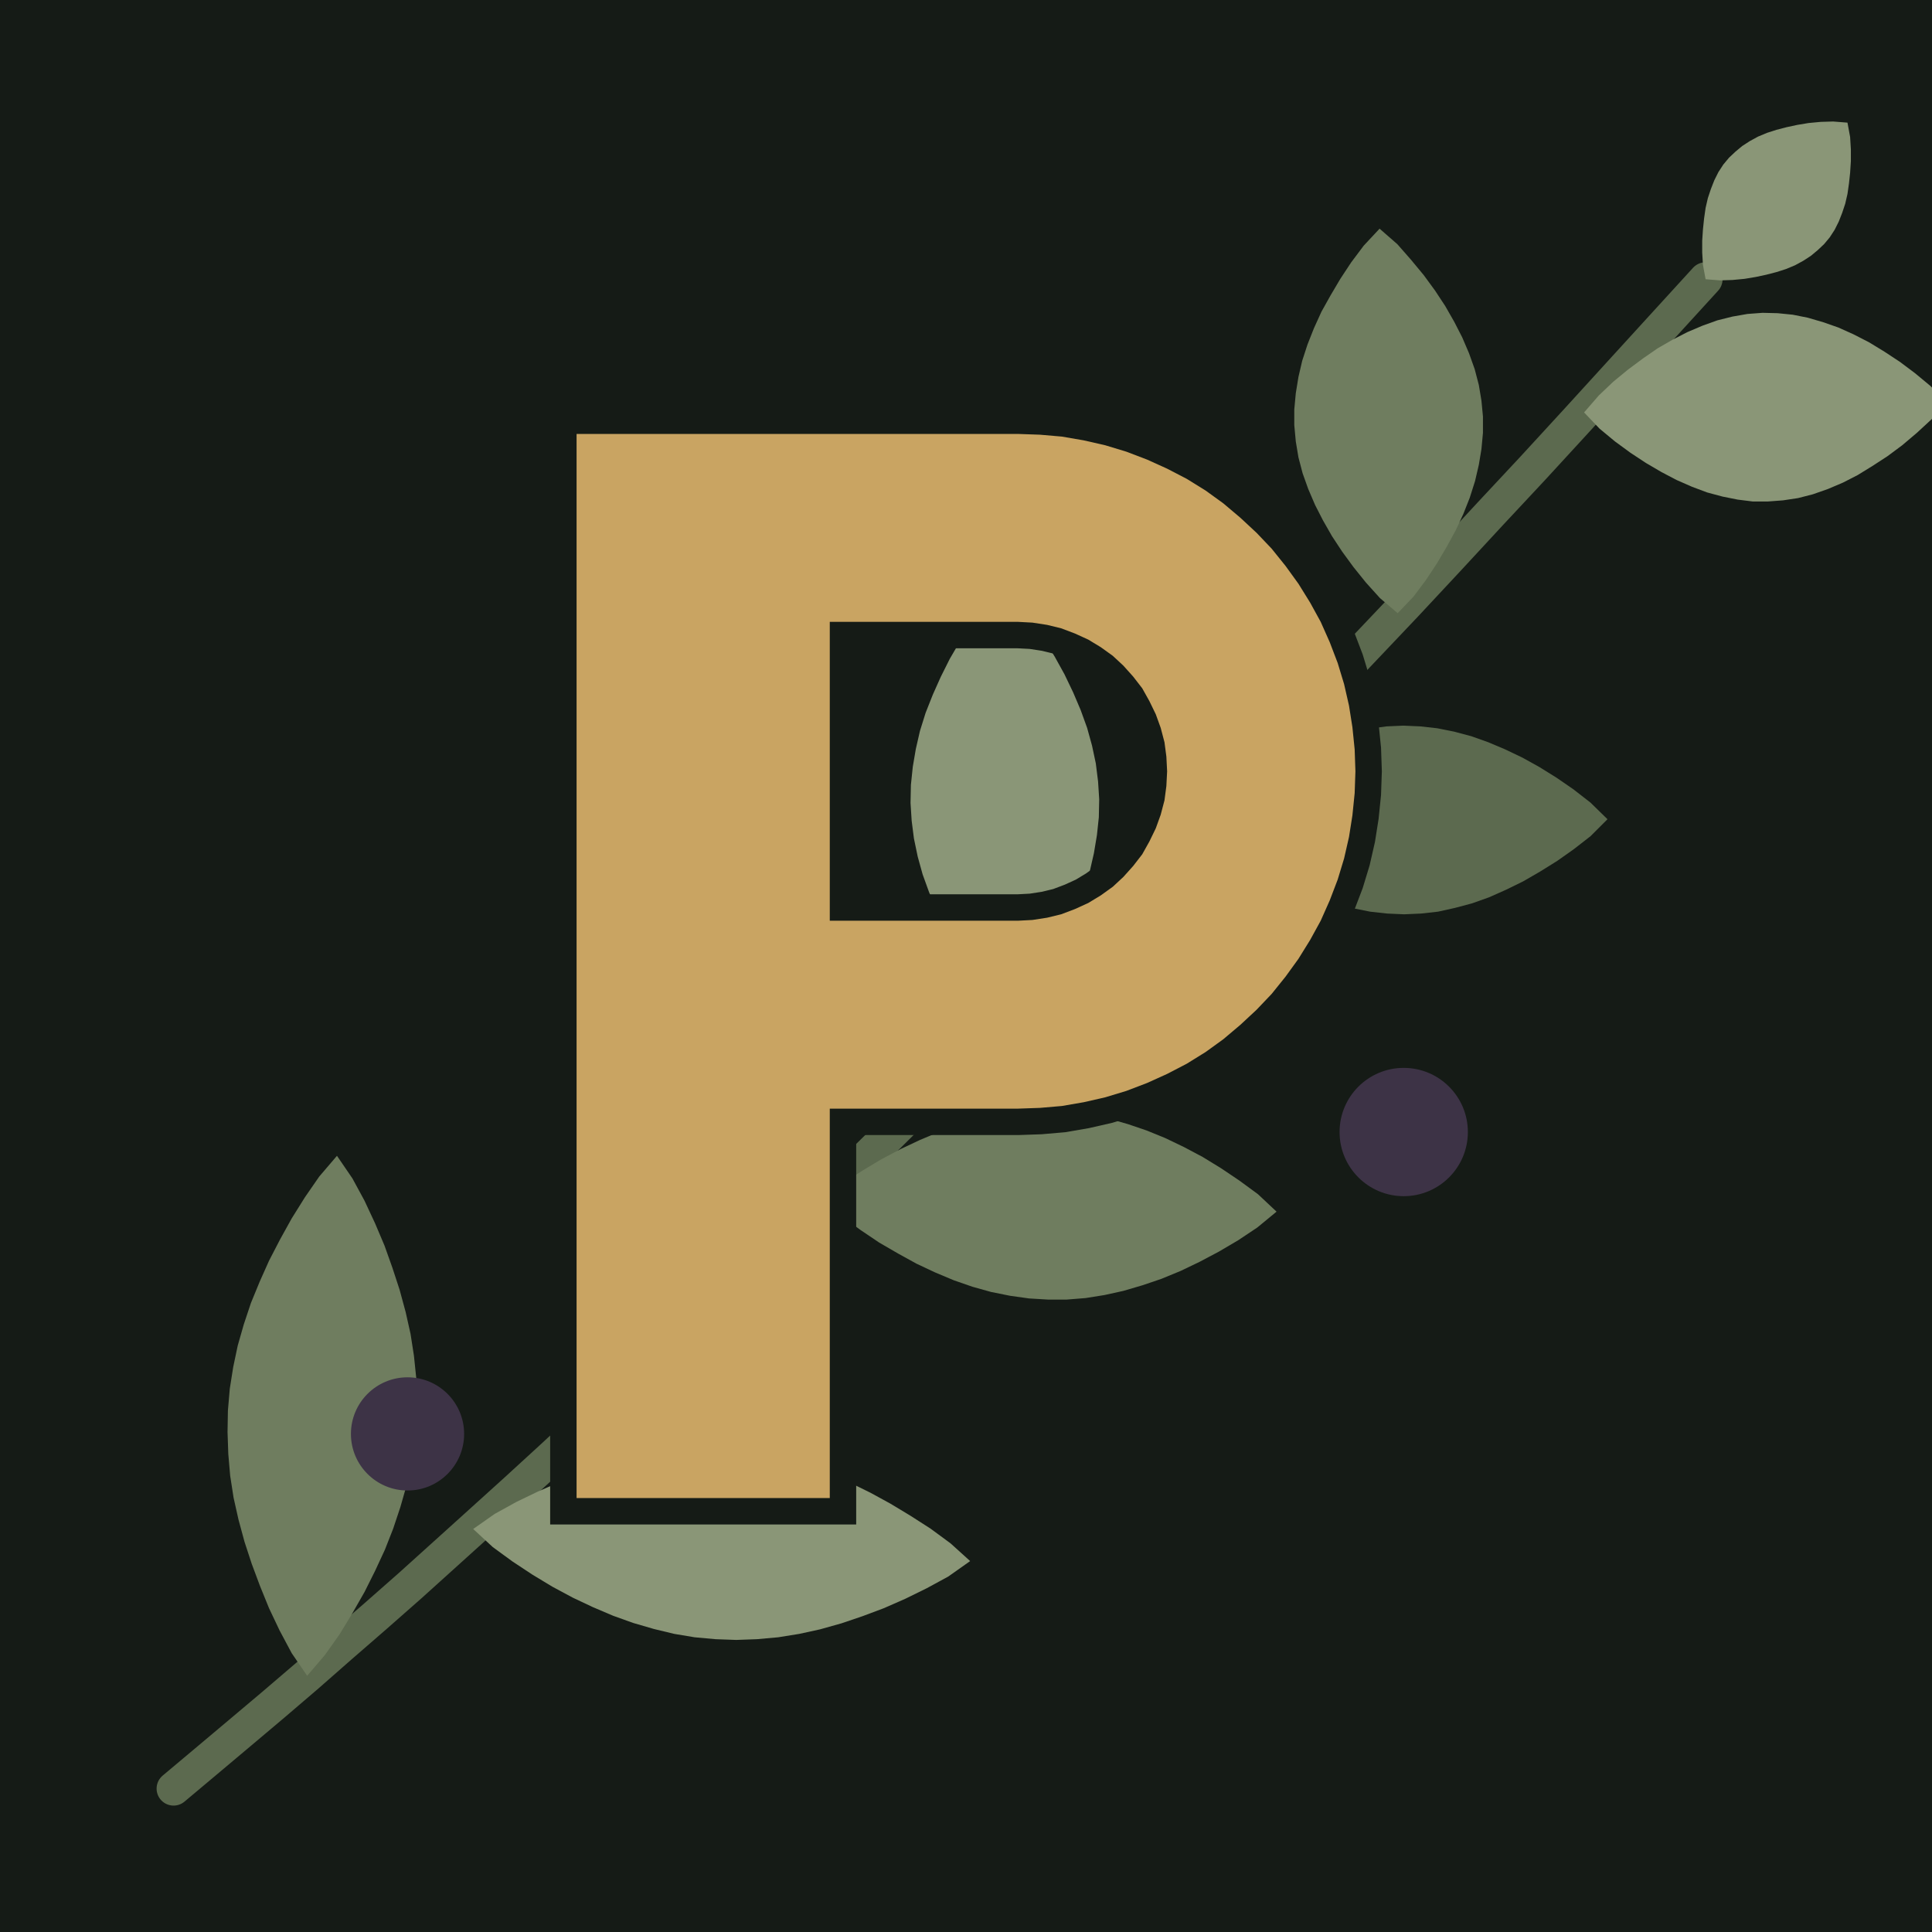
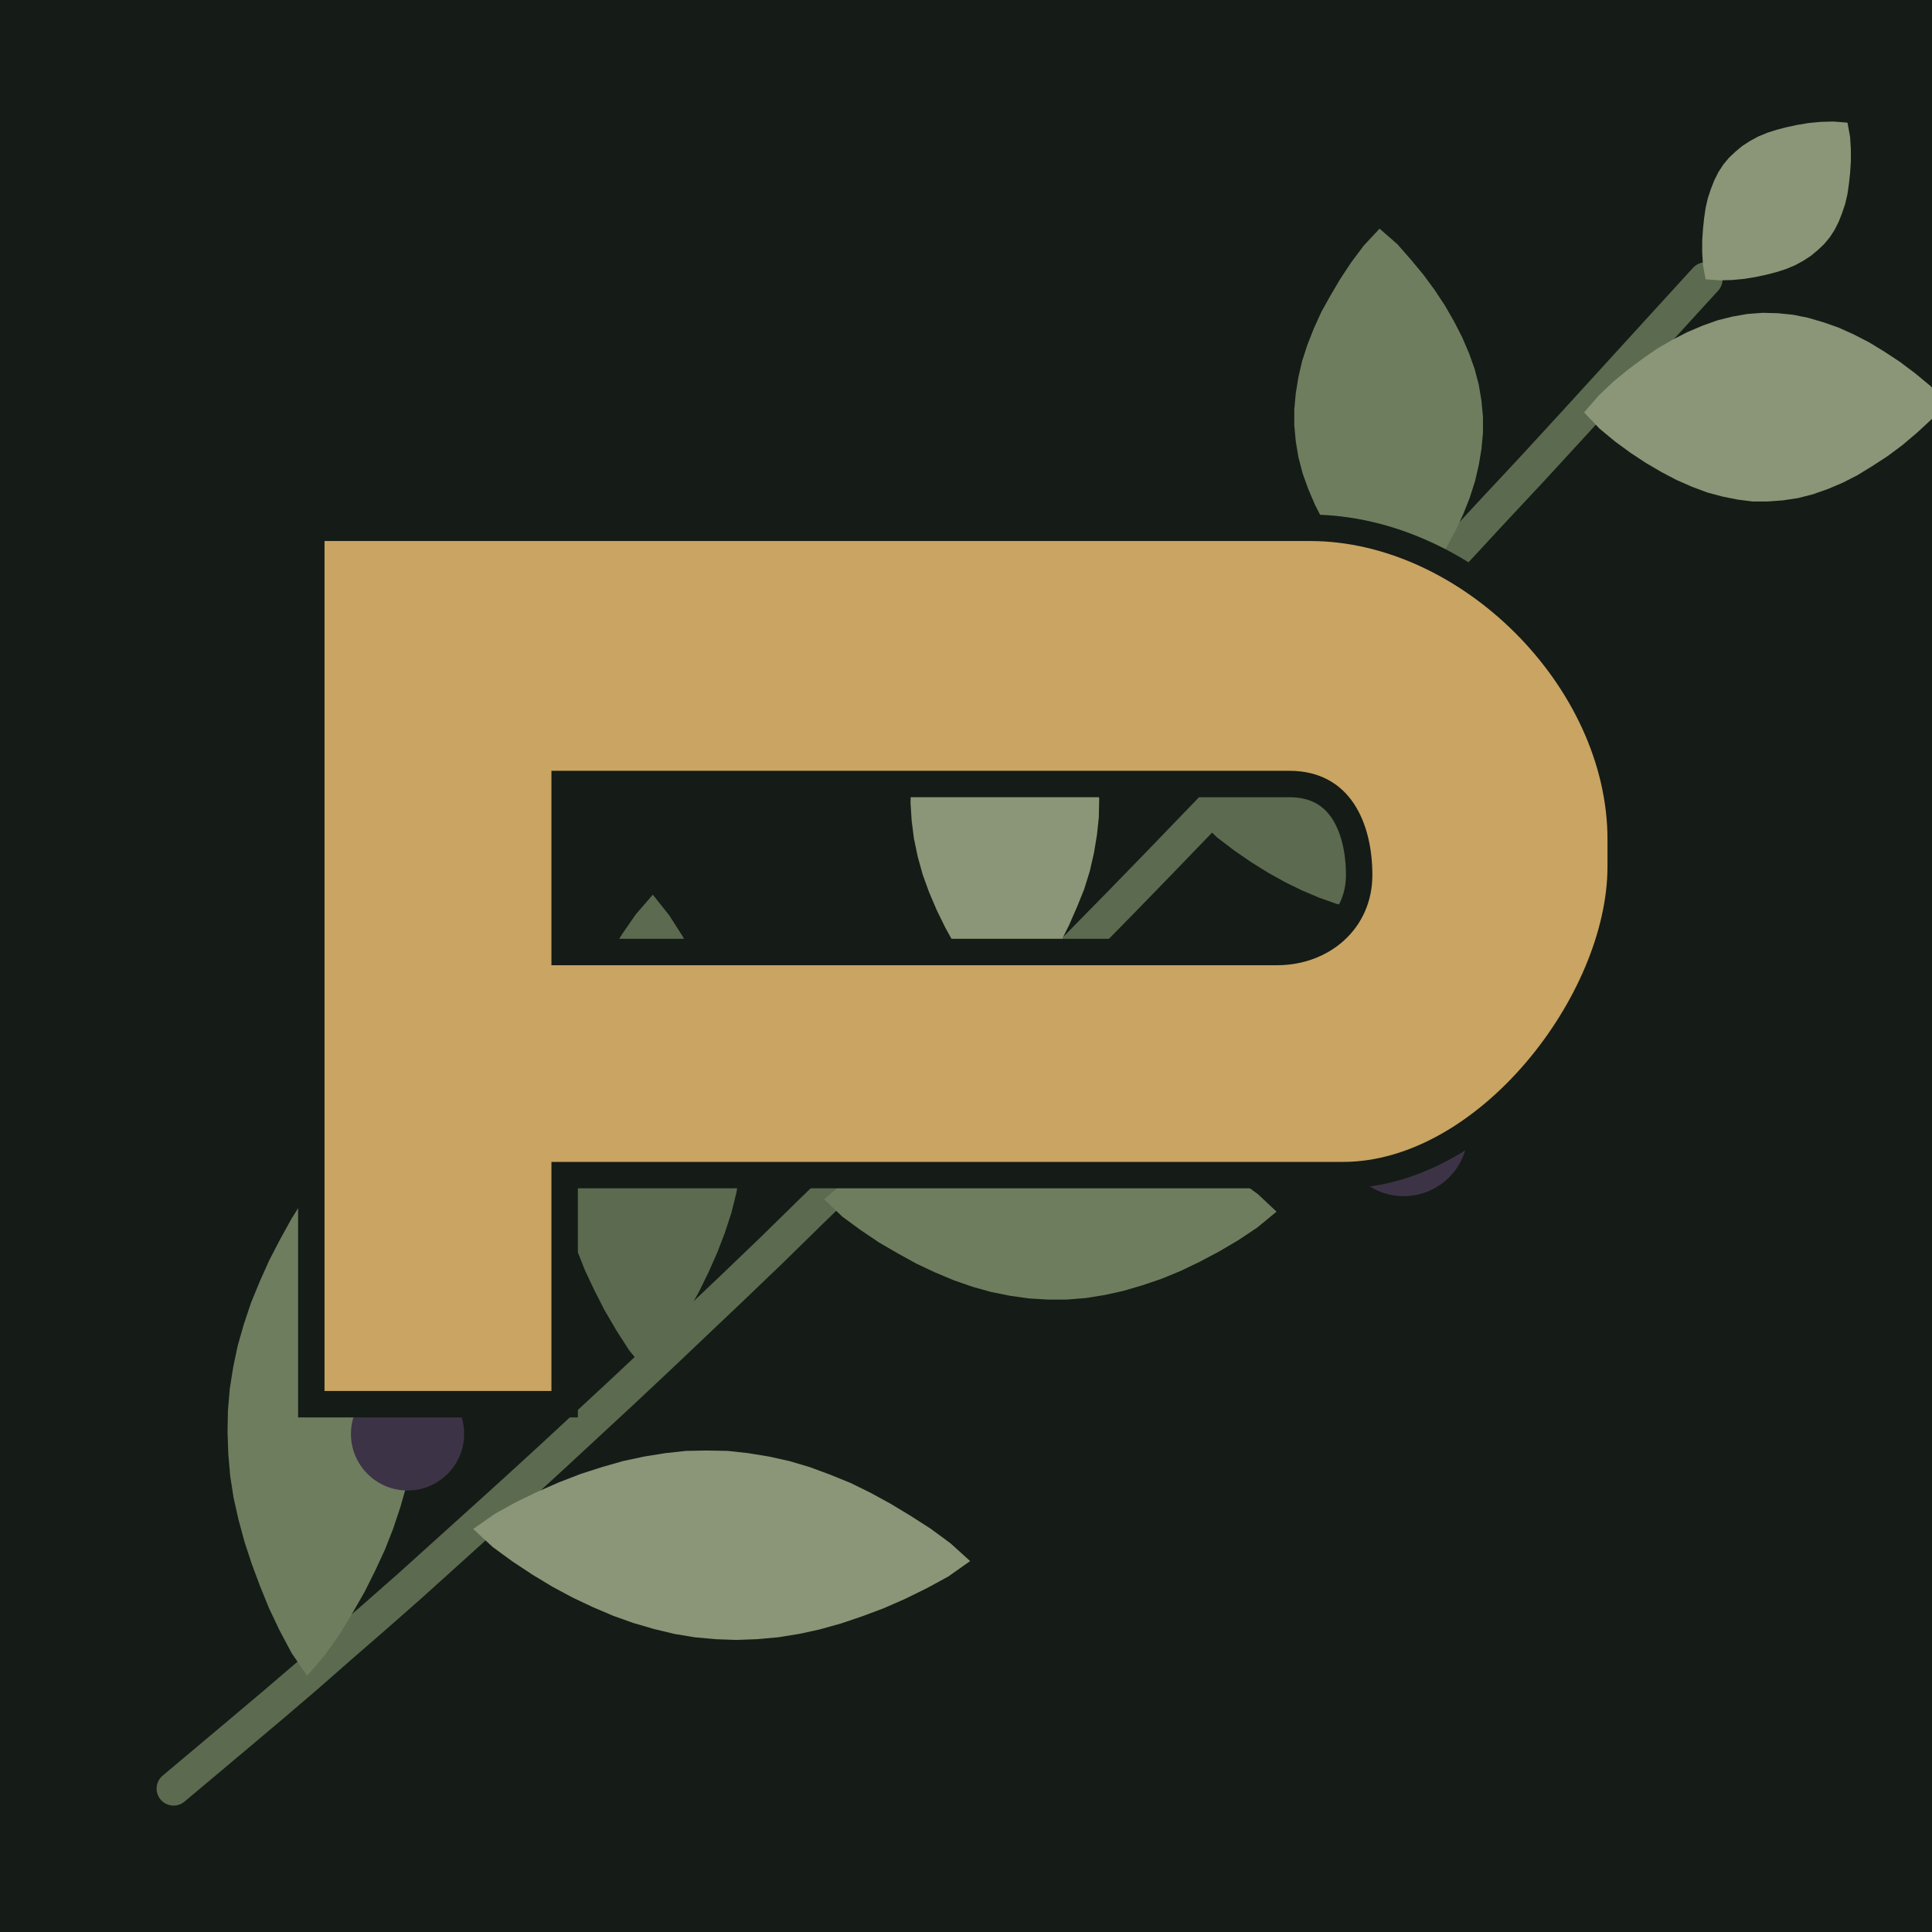
<svg xmlns="http://www.w3.org/2000/svg" viewBox="0 0 512 512">
  <rect width="512" height="512" fill="#151b16" />
  <path d="M46.0 474.0 L54.7 466.7 L63.5 459.3 L72.4 451.8 L81.4 444.1 L90.4 436.2 L99.5 428.3 L108.7 420.2 L117.9 411.9 L127.2 403.5 L136.6 395.0 L146.1 386.3 L155.6 377.5 L165.2 368.6 L174.9 359.5 L184.7 350.2 L194.5 340.9 L204.4 331.4 L214.3 321.7 L224.4 311.9 L234.5 302.0 L244.7 291.9 L254.9 281.7 L265.3 271.4 L275.7 260.9 L286.2 250.2 L296.7 239.5 L307.3 228.6 L318.0 217.5 L328.8 206.3 L339.6 195.0 L350.5 183.5 L361.5 171.9 L372.6 160.2 L383.7 148.3 L394.9 136.2 L406.2 124.1 L417.5 111.8 L428.9 99.3 L440.4 86.7 L452.0 74.0" fill="none" stroke="#5c6a4f" stroke-width="9" stroke-linecap="round" />
  <path d="M81.4 444.1 L86.1 438.6 L90.0 433.1 L93.4 427.5 L96.6 421.9 L99.4 416.3 L102.0 410.7 L104.2 405.1 L106.1 399.4 L107.7 393.8 L108.9 388.1 L109.8 382.4 L110.3 376.6 L110.5 370.9 L110.3 365.1 L109.7 359.3 L108.8 353.5 L107.5 347.7 L105.9 341.8 L104.0 336.0 L101.9 330.1 L99.4 324.2 L96.6 318.2 L93.4 312.3 L89.3 306.3 L89.3 306.3 L84.6 311.8 L80.8 317.3 L77.3 322.9 L74.2 328.5 L71.3 334.1 L68.8 339.7 L66.5 345.3 L64.6 351.0 L63.0 356.6 L61.8 362.3 L60.9 368.0 L60.4 373.8 L60.3 379.5 L60.5 385.3 L61.0 391.1 L61.9 396.9 L63.2 402.7 L64.8 408.6 L66.7 414.4 L68.9 420.3 L71.3 426.2 L74.1 432.1 L77.3 438.1 L81.4 444.1 Z" fill="#6f7d5f" />
  <path d="M125.4 405.2 L130.6 410.0 L135.8 413.8 L141.1 417.3 L146.4 420.5 L151.8 423.4 L157.1 425.9 L162.5 428.2 L167.8 430.1 L173.3 431.7 L178.7 433.0 L184.1 433.9 L189.6 434.4 L195.1 434.6 L200.6 434.4 L206.2 433.9 L211.8 433.0 L217.3 431.8 L223.0 430.2 L228.6 428.3 L234.2 426.2 L239.9 423.7 L245.6 420.9 L251.3 417.8 L257.1 413.7 L257.1 413.7 L251.9 409.0 L246.6 405.1 L241.3 401.7 L236.0 398.5 L230.7 395.6 L225.4 393.0 L220.0 390.8 L214.6 388.8 L209.2 387.2 L203.8 386.0 L198.3 385.1 L192.8 384.5 L187.3 384.4 L181.8 384.5 L176.3 385.1 L170.7 386.0 L165.1 387.2 L159.5 388.8 L153.9 390.6 L148.2 392.8 L142.5 395.3 L136.9 398.0 L131.1 401.2 L125.4 405.2 Z" fill="#8a9677" />
  <path d="M171.0 363.1 L175.5 358.0 L179.1 352.8 L182.3 347.6 L185.2 342.4 L187.8 337.1 L190.1 331.9 L192.1 326.7 L193.8 321.5 L195.1 316.3 L196.1 311.0 L196.7 305.8 L197.0 300.5 L196.9 295.3 L196.4 290.0 L195.6 284.8 L194.5 279.5 L192.9 274.2 L191.1 268.9 L189.0 263.7 L186.5 258.4 L183.8 253.1 L180.7 247.8 L177.3 242.5 L173.0 237.1 L173.0 237.1 L168.5 242.3 L164.9 247.5 L161.7 252.7 L158.8 257.9 L156.2 263.1 L153.9 268.4 L151.9 273.6 L150.2 278.8 L148.9 284.0 L147.9 289.3 L147.3 294.5 L147.0 299.8 L147.1 305.0 L147.6 310.3 L148.4 315.5 L149.6 320.8 L151.1 326.1 L152.9 331.3 L155.0 336.6 L157.5 341.9 L160.2 347.2 L163.3 352.5 L166.7 357.8 L171.0 363.1 Z" fill="#5c6a4f" />
  <path d="M218.4 317.8 L223.2 322.4 L228.1 326.0 L233.0 329.3 L238.0 332.2 L242.9 334.9 L247.8 337.2 L252.8 339.3 L257.7 341.0 L262.7 342.4 L267.7 343.4 L272.7 344.1 L277.7 344.4 L282.7 344.4 L287.7 344.0 L292.7 343.2 L297.7 342.1 L302.8 340.6 L307.8 338.9 L312.9 336.8 L317.9 334.4 L323.0 331.7 L328.1 328.7 L333.2 325.3 L338.3 321.1 L338.3 321.1 L333.4 316.5 L328.5 312.9 L323.6 309.6 L318.7 306.6 L313.8 304.0 L308.8 301.6 L303.9 299.6 L298.9 297.9 L294.0 296.5 L289.0 295.4 L284.0 294.8 L279.0 294.4 L274.0 294.5 L269.0 294.9 L264.0 295.7 L258.9 296.8 L253.9 298.2 L248.8 300.0 L243.8 302.1 L238.7 304.5 L233.6 307.2 L228.6 310.2 L223.5 313.5 L218.4 317.8 Z" fill="#6f7d5f" />
  <path d="M267.4 269.3 L271.7 264.5 L275.1 259.6 L278.1 254.8 L280.9 250.0 L283.3 245.2 L285.4 240.4 L287.3 235.7 L288.8 230.9 L289.9 226.1 L290.7 221.3 L291.2 216.6 L291.3 211.8 L291.0 207.1 L290.4 202.3 L289.4 197.6 L288.1 192.9 L286.4 188.2 L284.4 183.5 L282.1 178.7 L279.5 174.0 L276.6 169.3 L273.4 164.7 L269.8 160.0 L265.3 155.3 L265.3 155.3 L260.9 160.1 L257.5 164.9 L254.5 169.8 L251.7 174.6 L249.3 179.4 L247.2 184.1 L245.3 188.9 L243.8 193.7 L242.7 198.5 L241.9 203.2 L241.4 208.0 L241.3 212.8 L241.6 217.5 L242.2 222.2 L243.2 227.0 L244.5 231.7 L246.2 236.4 L248.2 241.1 L250.5 245.8 L253.1 250.5 L256.0 255.2 L259.3 259.9 L262.8 264.6 L267.4 269.3 Z" fill="#8a9677" />
  <path d="M318.0 217.5 L322.5 221.9 L327.1 225.4 L331.6 228.5 L336.1 231.3 L340.6 233.8 L345.1 236.0 L349.6 237.9 L354.1 239.5 L358.6 240.7 L363.1 241.6 L367.6 242.1 L372.1 242.3 L376.6 242.1 L381.1 241.6 L385.6 240.6 L390.1 239.4 L394.6 237.8 L399.1 235.8 L403.6 233.6 L408.1 231.0 L412.6 228.2 L417.0 225.1 L421.5 221.6 L426.0 217.1 L426.0 217.1 L421.5 212.7 L417.0 209.2 L412.5 206.1 L408.0 203.3 L403.5 200.8 L398.9 198.6 L394.4 196.7 L389.9 195.1 L385.4 193.9 L380.9 193.0 L376.4 192.5 L371.9 192.3 L367.4 192.5 L362.9 193.1 L358.4 194.0 L353.9 195.3 L349.4 196.9 L344.9 198.8 L340.5 201.0 L336.0 203.6 L331.5 206.4 L327.0 209.6 L322.5 213.1 L318.0 217.5 Z" fill="#5c6a4f" />
  <path d="M370.4 162.5 L374.6 158.1 L377.9 153.7 L380.8 149.3 L383.4 144.9 L385.8 140.5 L387.8 136.2 L389.5 131.9 L390.9 127.5 L391.9 123.2 L392.6 119.0 L393.0 114.7 L393.0 110.4 L392.6 106.2 L391.9 102.0 L390.8 97.8 L389.3 93.6 L387.5 89.4 L385.4 85.3 L383.0 81.1 L380.3 77.0 L377.3 72.9 L373.9 68.8 L370.3 64.7 L365.6 60.6 L365.6 60.6 L361.4 65.1 L358.1 69.5 L355.2 73.9 L352.6 78.3 L350.2 82.6 L348.2 87.0 L346.5 91.3 L345.1 95.6 L344.1 99.9 L343.4 104.2 L343.0 108.5 L343.0 112.7 L343.4 117.0 L344.1 121.2 L345.2 125.4 L346.7 129.6 L348.5 133.8 L350.6 137.9 L353.0 142.1 L355.7 146.2 L358.7 150.3 L362.0 154.4 L365.7 158.5 L370.4 162.5 Z" fill="#6f7d5f" />
  <path d="M419.8 109.3 L423.9 113.6 L428.0 117.0 L432.1 120.0 L436.2 122.7 L440.3 125.1 L444.3 127.2 L448.4 129.0 L452.4 130.5 L456.5 131.6 L460.5 132.4 L464.5 132.9 L468.5 132.9 L472.5 132.6 L476.5 132.0 L480.4 131.0 L484.4 129.6 L488.4 127.9 L492.3 125.9 L496.2 123.5 L500.2 120.9 L504.1 118.0 L508.0 114.7 L511.9 111.1 L515.8 106.6 L515.8 106.6 L511.6 102.3 L507.5 98.9 L503.5 95.9 L499.4 93.2 L495.3 90.7 L491.2 88.6 L487.2 86.8 L483.2 85.4 L479.1 84.2 L475.1 83.4 L471.1 83.0 L467.1 82.9 L463.1 83.2 L459.1 83.9 L455.1 84.9 L451.2 86.3 L447.2 88.0 L443.3 90.0 L439.3 92.3 L435.4 95.0 L431.5 97.9 L427.6 101.1 L423.7 104.8 L419.8 109.3 Z" fill="#8a9677" />
  <path d="M452.0 74.0 L455.8 74.3 L459.1 74.2 L462.3 73.9 L465.3 73.4 L468.1 72.8 L470.8 72.1 L473.3 71.3 L475.7 70.3 L477.9 69.1 L479.9 67.8 L481.7 66.3 L483.4 64.7 L484.9 62.9 L486.2 60.9 L487.3 58.7 L488.2 56.4 L489.0 54.0 L489.6 51.4 L490.0 48.6 L490.3 45.8 L490.5 42.7 L490.5 39.6 L490.3 36.3 L489.6 32.5 L489.6 32.5 L485.8 32.2 L482.5 32.3 L479.3 32.6 L476.3 33.1 L473.5 33.7 L470.8 34.4 L468.3 35.2 L465.9 36.2 L463.7 37.4 L461.7 38.7 L459.9 40.2 L458.2 41.8 L456.7 43.6 L455.4 45.6 L454.3 47.8 L453.4 50.1 L452.6 52.5 L452.0 55.1 L451.6 57.9 L451.3 60.8 L451.1 63.8 L451.1 66.9 L451.3 70.2 L452.0 74.0 Z" fill="#8a9677" />
  <circle cx="372" cy="300" r="17" fill="#3d3346" />
  <circle cx="108" cy="380" r="15" fill="#3d3346" />
-   <path d="M152.8 115.0 L269.8 115.0 L269.8 115.0 L275.6 115.2 L281.4 115.7 L287.2 116.7 L292.9 118.0 L298.5 119.7 L304.0 121.8 L309.3 124.2 L314.5 126.9 L319.5 130.0 L324.2 133.4 L328.7 137.2 L333.0 141.2 L337.0 145.4 L340.7 150.0 L344.1 154.7 L347.2 159.7 L350.0 164.8 L352.4 170.2 L354.5 175.7 L356.2 181.3 L357.5 187.0 L358.4 192.7 L359.0 198.6 L359.2 204.4 L359.0 210.2 L358.4 216.1 L357.5 221.8 L356.2 227.5 L354.5 233.1 L352.4 238.6 L350.0 244.0 L347.2 249.1 L344.1 254.1 L340.7 258.8 L337.0 263.4 L333.0 267.6 L328.7 271.6 L324.2 275.4 L319.5 278.8 L314.5 281.9 L309.3 284.6 L304.0 287.0 L298.5 289.1 L292.9 290.8 L287.2 292.1 L281.4 293.1 L275.6 293.6 L269.8 293.8 L219.9 293.8 L219.9 397.0 L152.8 397.0 Z M219.9 164.8 L269.8 164.8 L269.8 164.8 L273.6 165.0 L277.5 165.6 L281.2 166.5 L284.9 167.9 L288.4 169.5 L291.7 171.5 L294.9 173.8 L297.7 176.4 L300.3 179.3 L302.7 182.4 L304.6 185.8 L306.3 189.3 L307.6 192.9 L308.6 196.7 L309.1 200.5 L309.3 204.4 L309.1 208.3 L308.6 212.1 L307.6 215.9 L306.3 219.5 L304.6 223.0 L302.7 226.4 L300.3 229.5 L297.7 232.4 L294.9 235.0 L291.7 237.3 L288.4 239.3 L284.9 240.9 L281.2 242.3 L277.5 243.2 L273.6 243.8 L269.8 244.0 L219.9 244.0 Z" fill="#c9a462" fill-rule="evenodd" stroke="#151b16" stroke-width="14" paint-order="stroke" />
+   <path d="M42.718 105.967L42.718 71.624L82.543 71.624C88.624 71.624 94.557 77.515 94.557 83.677L94.557 84.777C94.557 89.980 89.332 96.711 83.869 96.711L51.887 96.711L51.887 105.967L42.718 105.967ZM81.206 88.764C83.304 88.764 85.057 87.296 85.057 85.117C85.057 83.053 84.190 80.908 81.699 80.908L51.887 80.908L51.887 88.764L81.206 88.764Z" transform="translate(-194.18 -326.39) scale(6.5588)" fill="#c9a462" fill-rule="evenodd" stroke="#151b16" stroke-width="2.135" paint-order="stroke" />
</svg>
